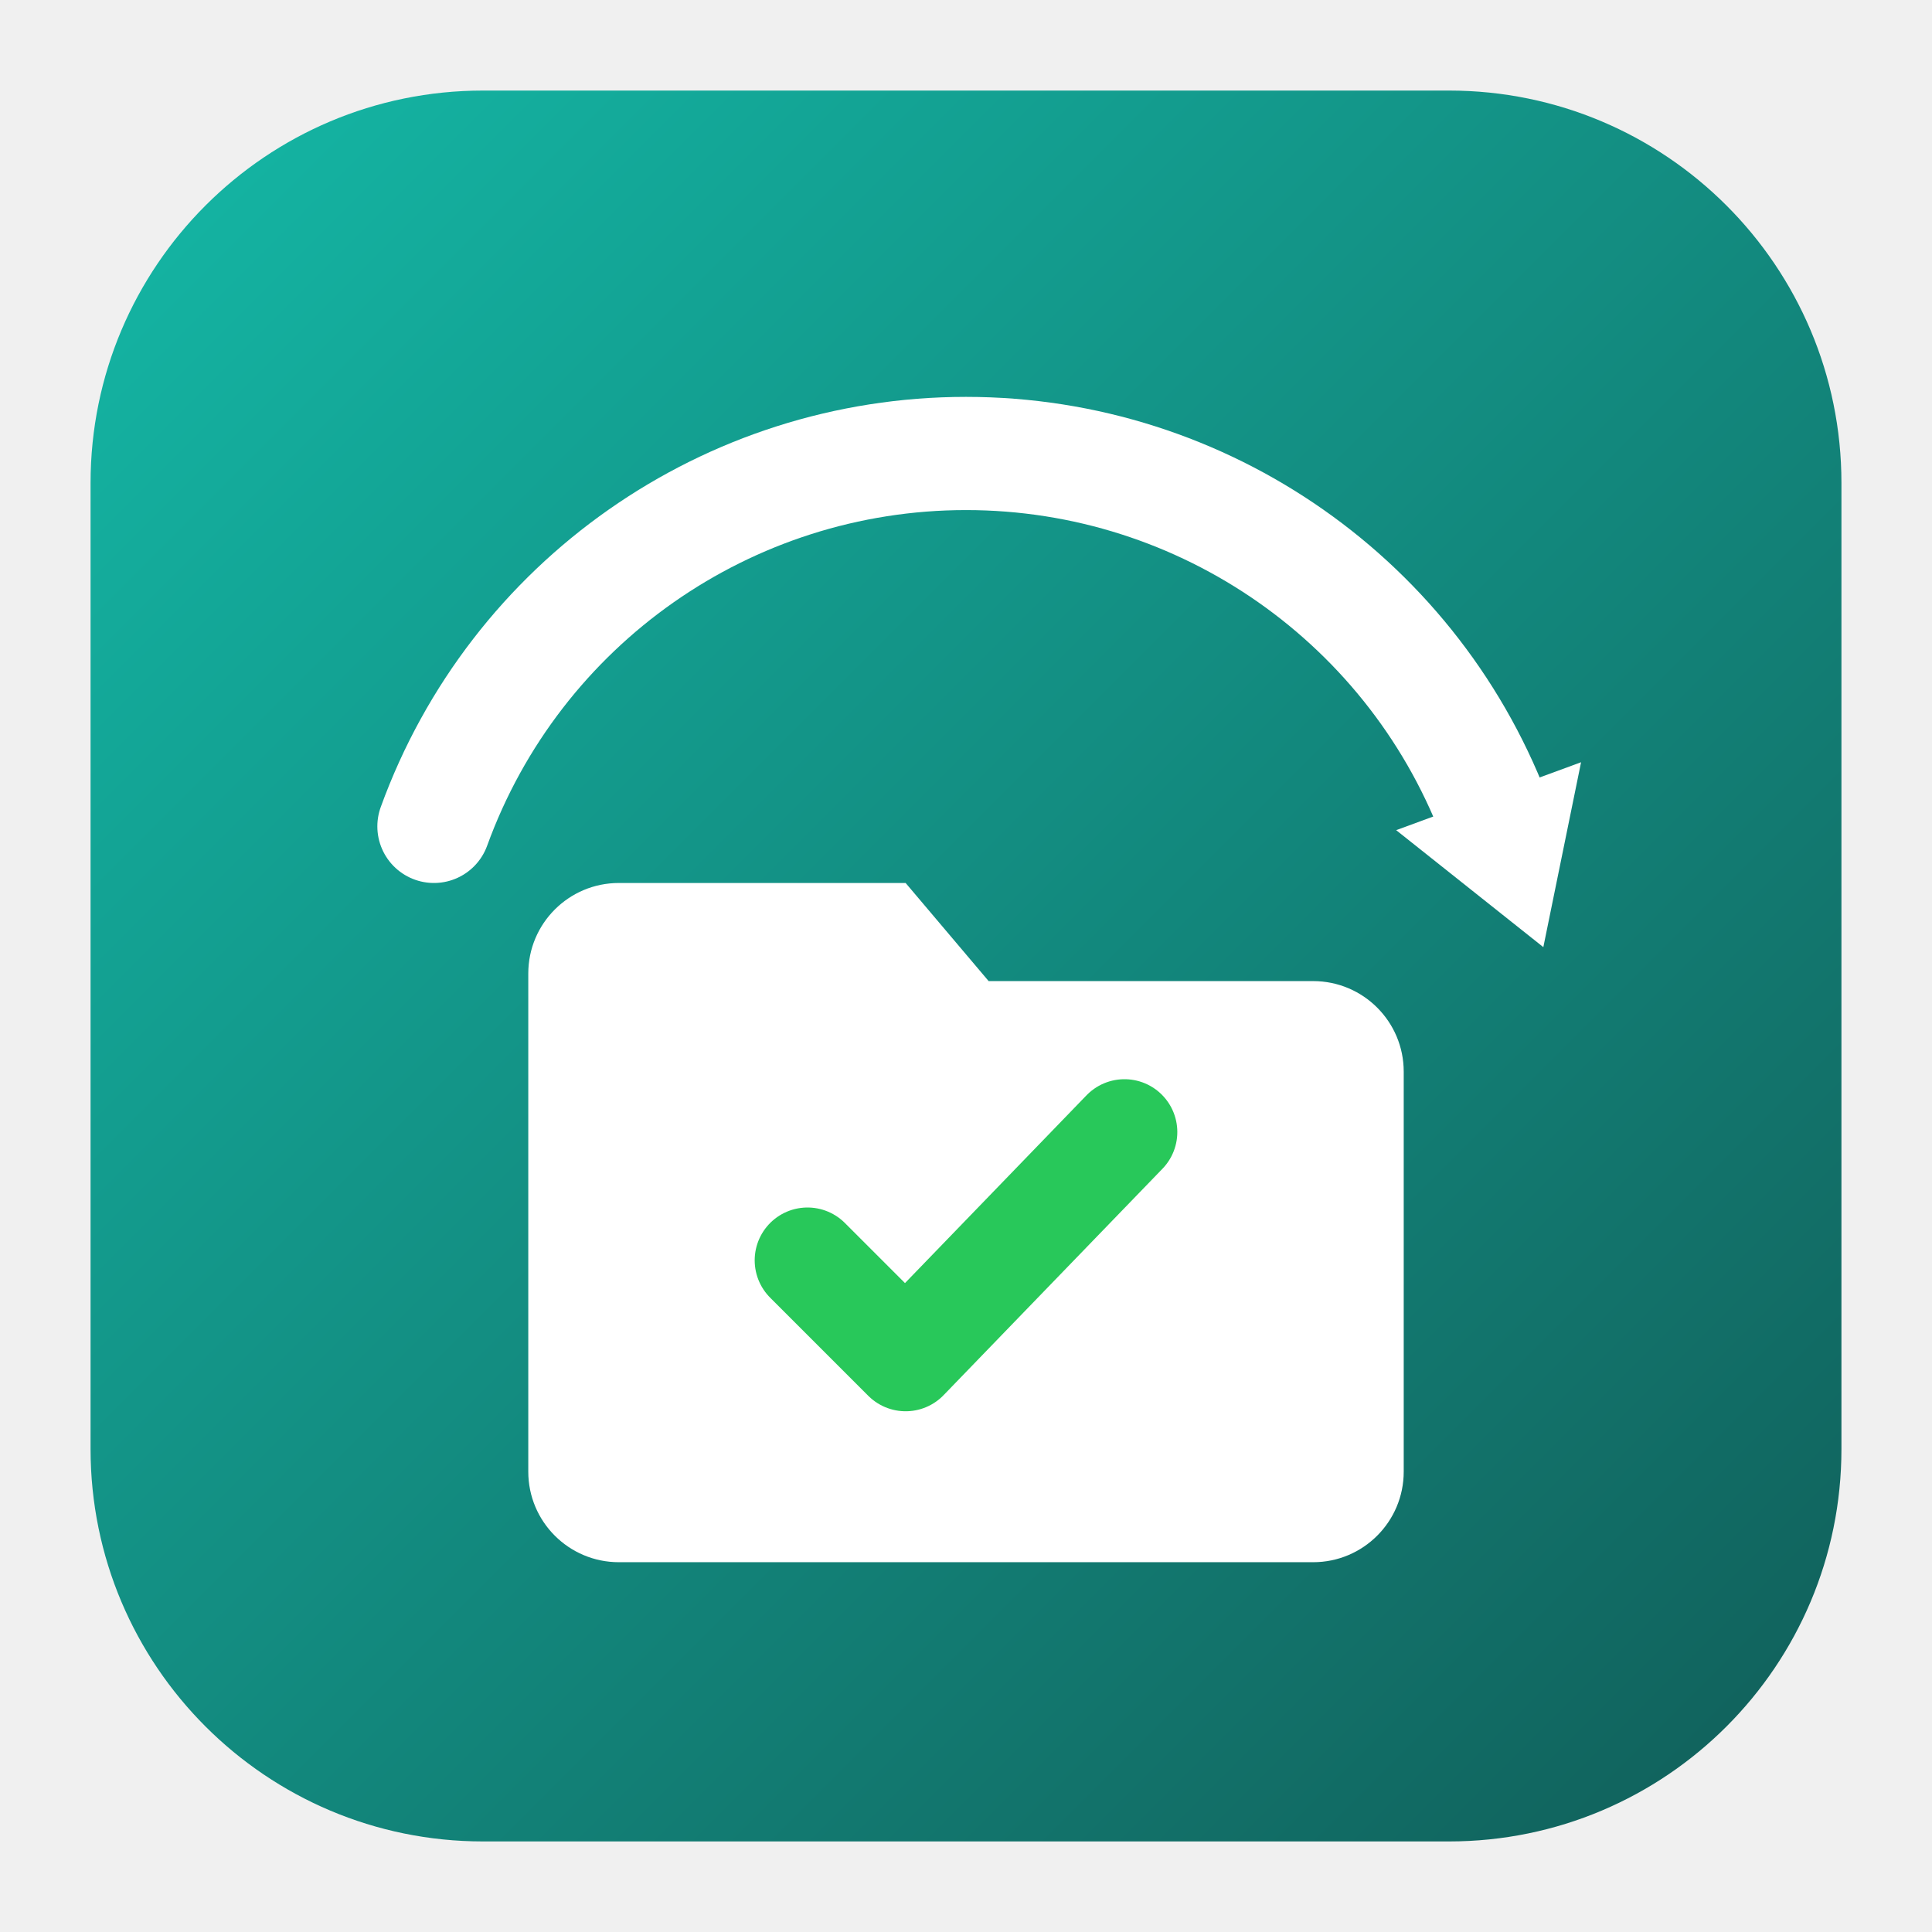
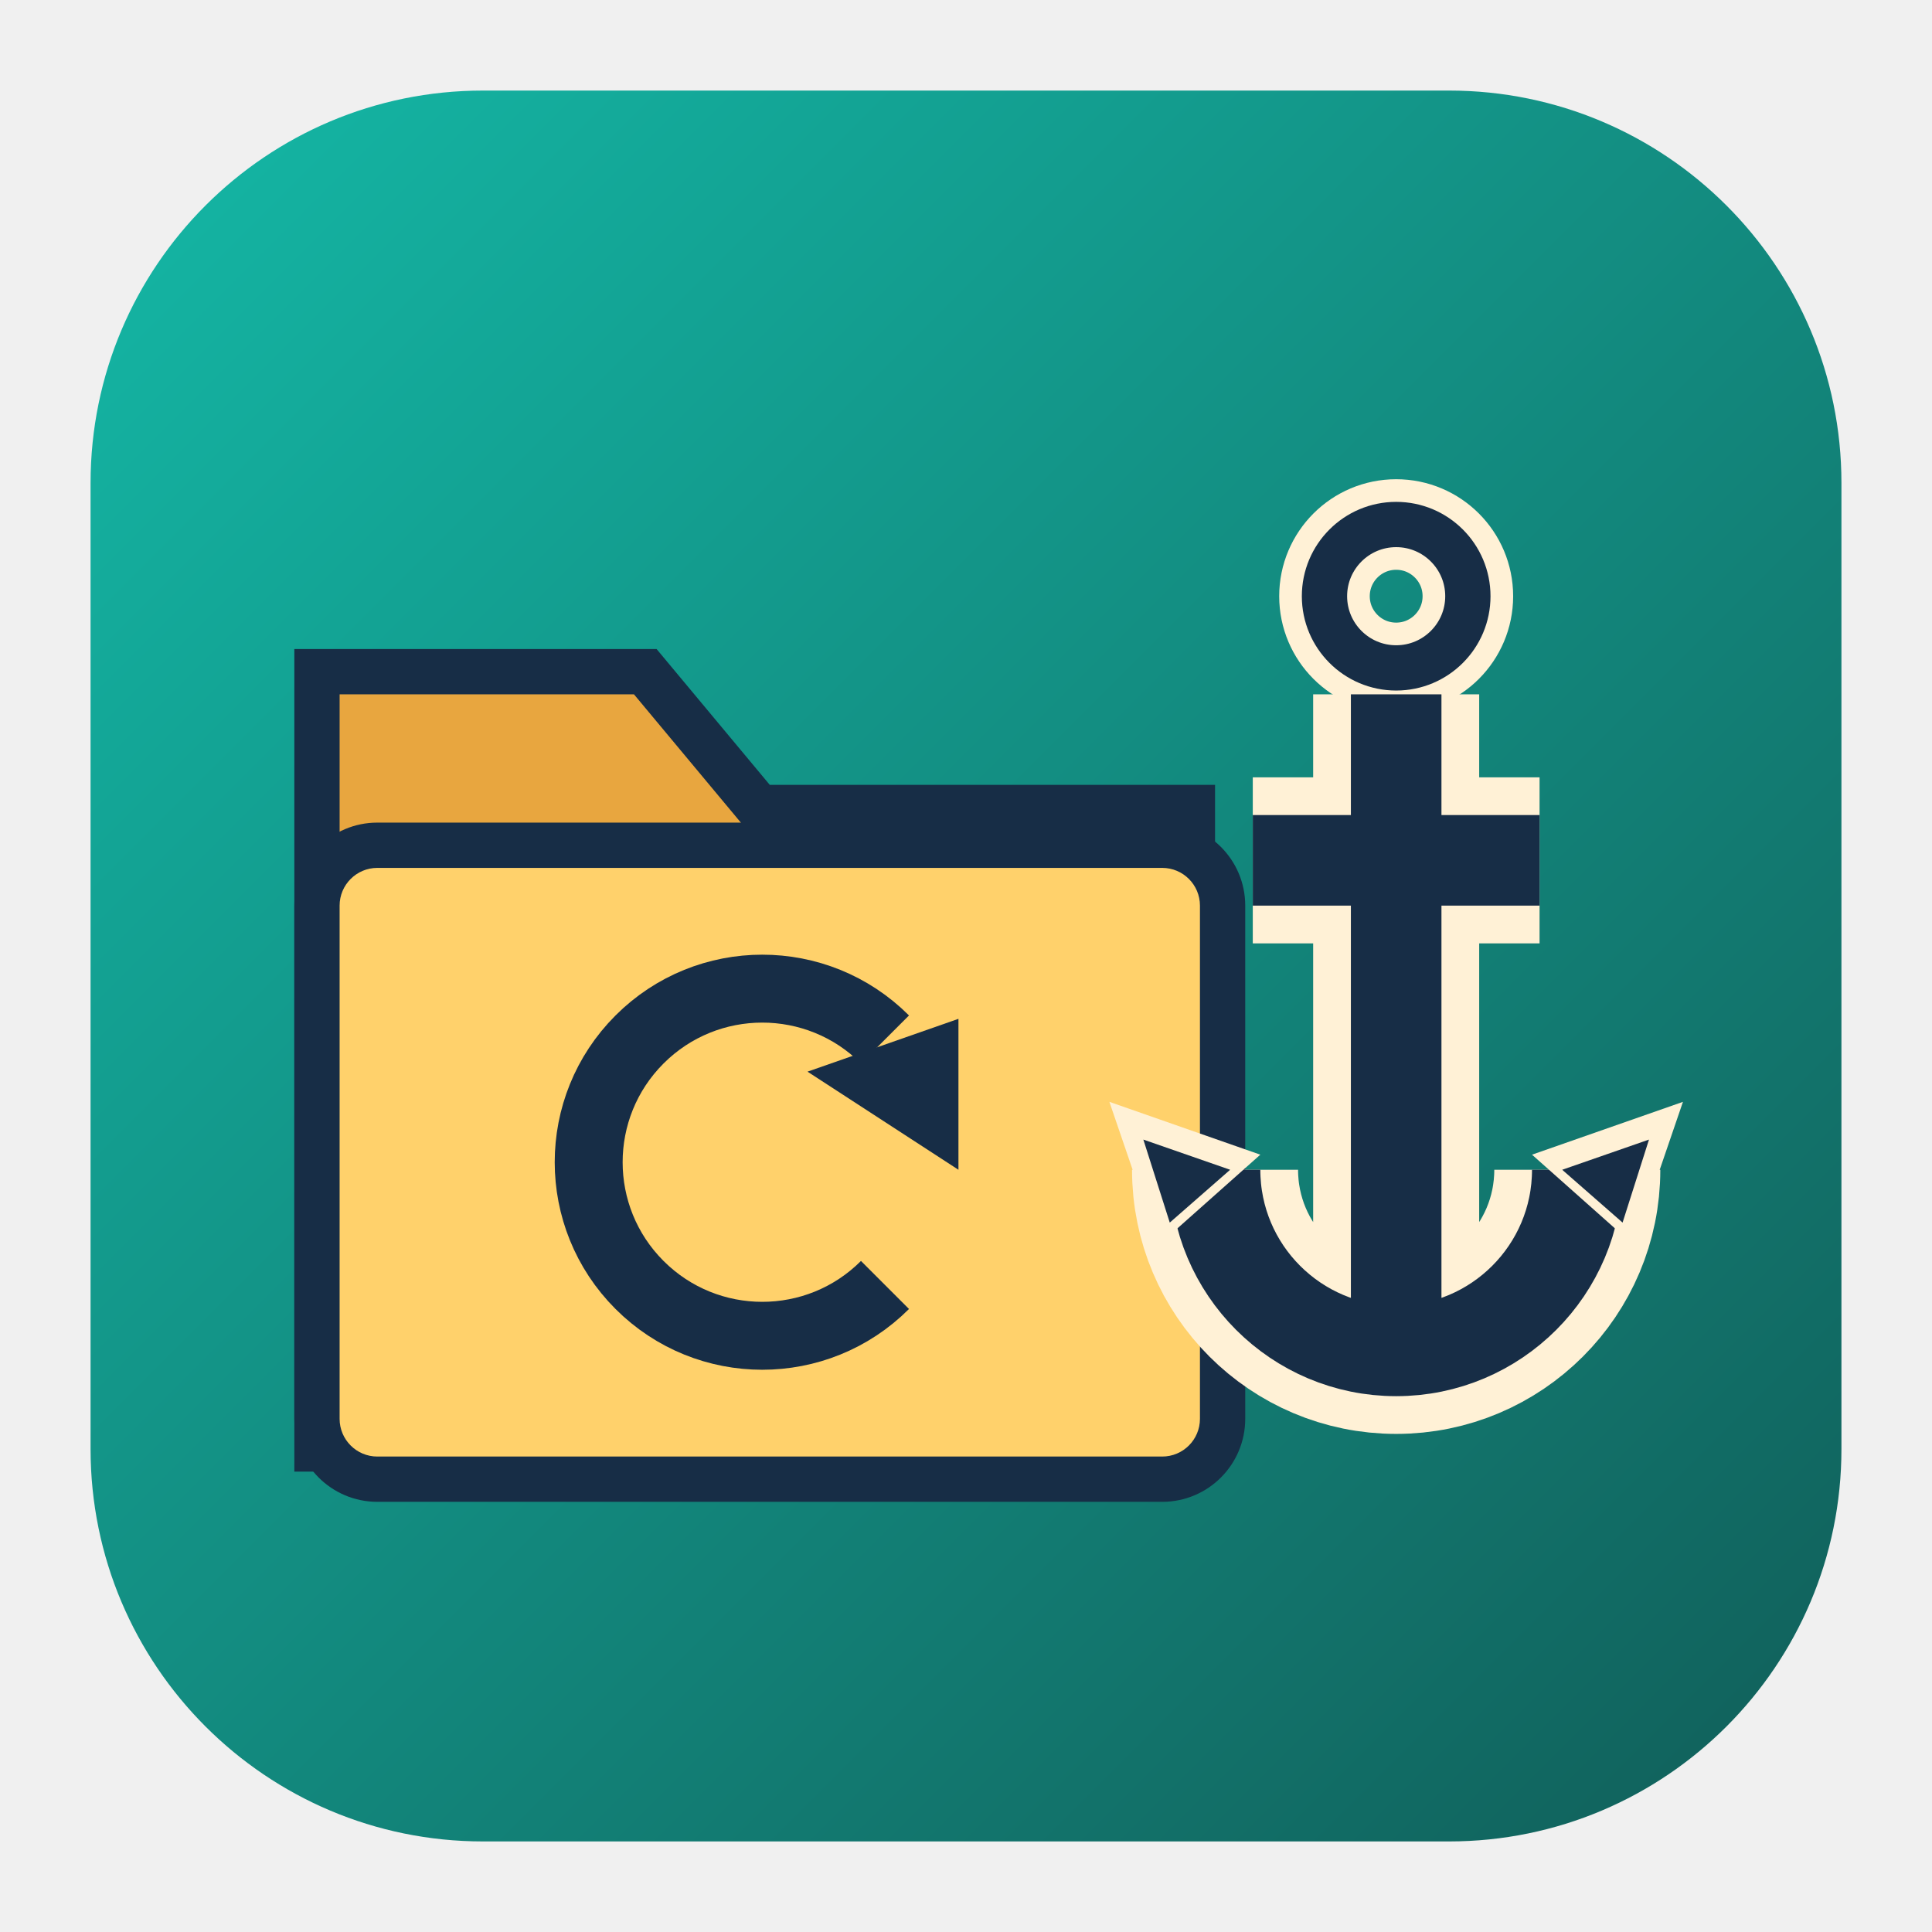
<svg xmlns="http://www.w3.org/2000/svg" viewBox="0 0 512 512">
  <defs>
    <linearGradient id="tile" x1="0" y1="0" x2="1" y2="1">
      <stop offset="0" stop-color="#14B8A6" />
      <stop offset="1" stop-color="#115E59" />
    </linearGradient>
  </defs>
  <rect x="24" y="24" width="464" height="464" rx="104" fill="url(#tile)" />
-   <path d="M115 219 A150 150 0 0 1 397 219" fill="none" stroke="#FFFFFF" stroke-width="30" stroke-linecap="round" />
-   <path d="M409 251 L370 220 L419 202 Z" fill="#FFFFFF" />
-   <path d="M140 258 a24 24 0 0 1 24 -24 h76 l22 26 h86 a24 24 0 0 1 24 24 v106 a24 24 0 0 1 -24 24 H164 a24 24 0 0 1 -24 -24 Z" fill="#FFFFFF" />
-   <path d="M214 334 l26 26 l58 -60" fill="none" stroke="#28C85A" stroke-width="28" stroke-linecap="round" stroke-linejoin="round" />
+   <path d="M78 172H174L204 208H322V390H78Z" fill="#172D46" />
+   <path d="M90 184H168L198 220H310V378H90Z" fill="#E8A63F" />
+   <rect x="78" y="218" width="252" height="180" rx="22" fill="#172D46" />
+   <rect x="90" y="230" width="228" height="156" rx="10" fill="#FFD16B" />
+   <path d="M234.53 340.53A46 46 0 1 1 234.53 275.47" fill="none" stroke="#172D46" stroke-width="18" />
+   <path d="M254 270V310L214 284Z" fill="#172D46" />
+   <g fill="none" stroke="#FFF1D6">
+     <circle cx="370" cy="158" r="19" stroke-width="24" />
+     <path d="M370 184V368M332 228H408M418 310A48 48 0 0 1 322 310" stroke-width="44" />
+   </g>
+   <g fill="none" stroke="#172D46">
+     <circle cx="370" cy="158" r="19" stroke-width="12" />
+     <path d="M370 184V368M332 228H408M418 310A48 48 0 0 1 322 310" stroke-width="24" />
+   </g>
+   <path d="M294 292L334 306L307 330ZM446 292L406 306L433 330Z" fill="#FFF1D6" />
+   <path d="M303 302L326 310L310 324ZM437 302L414 310L430 324Z" fill="#172D46" />
</svg>
